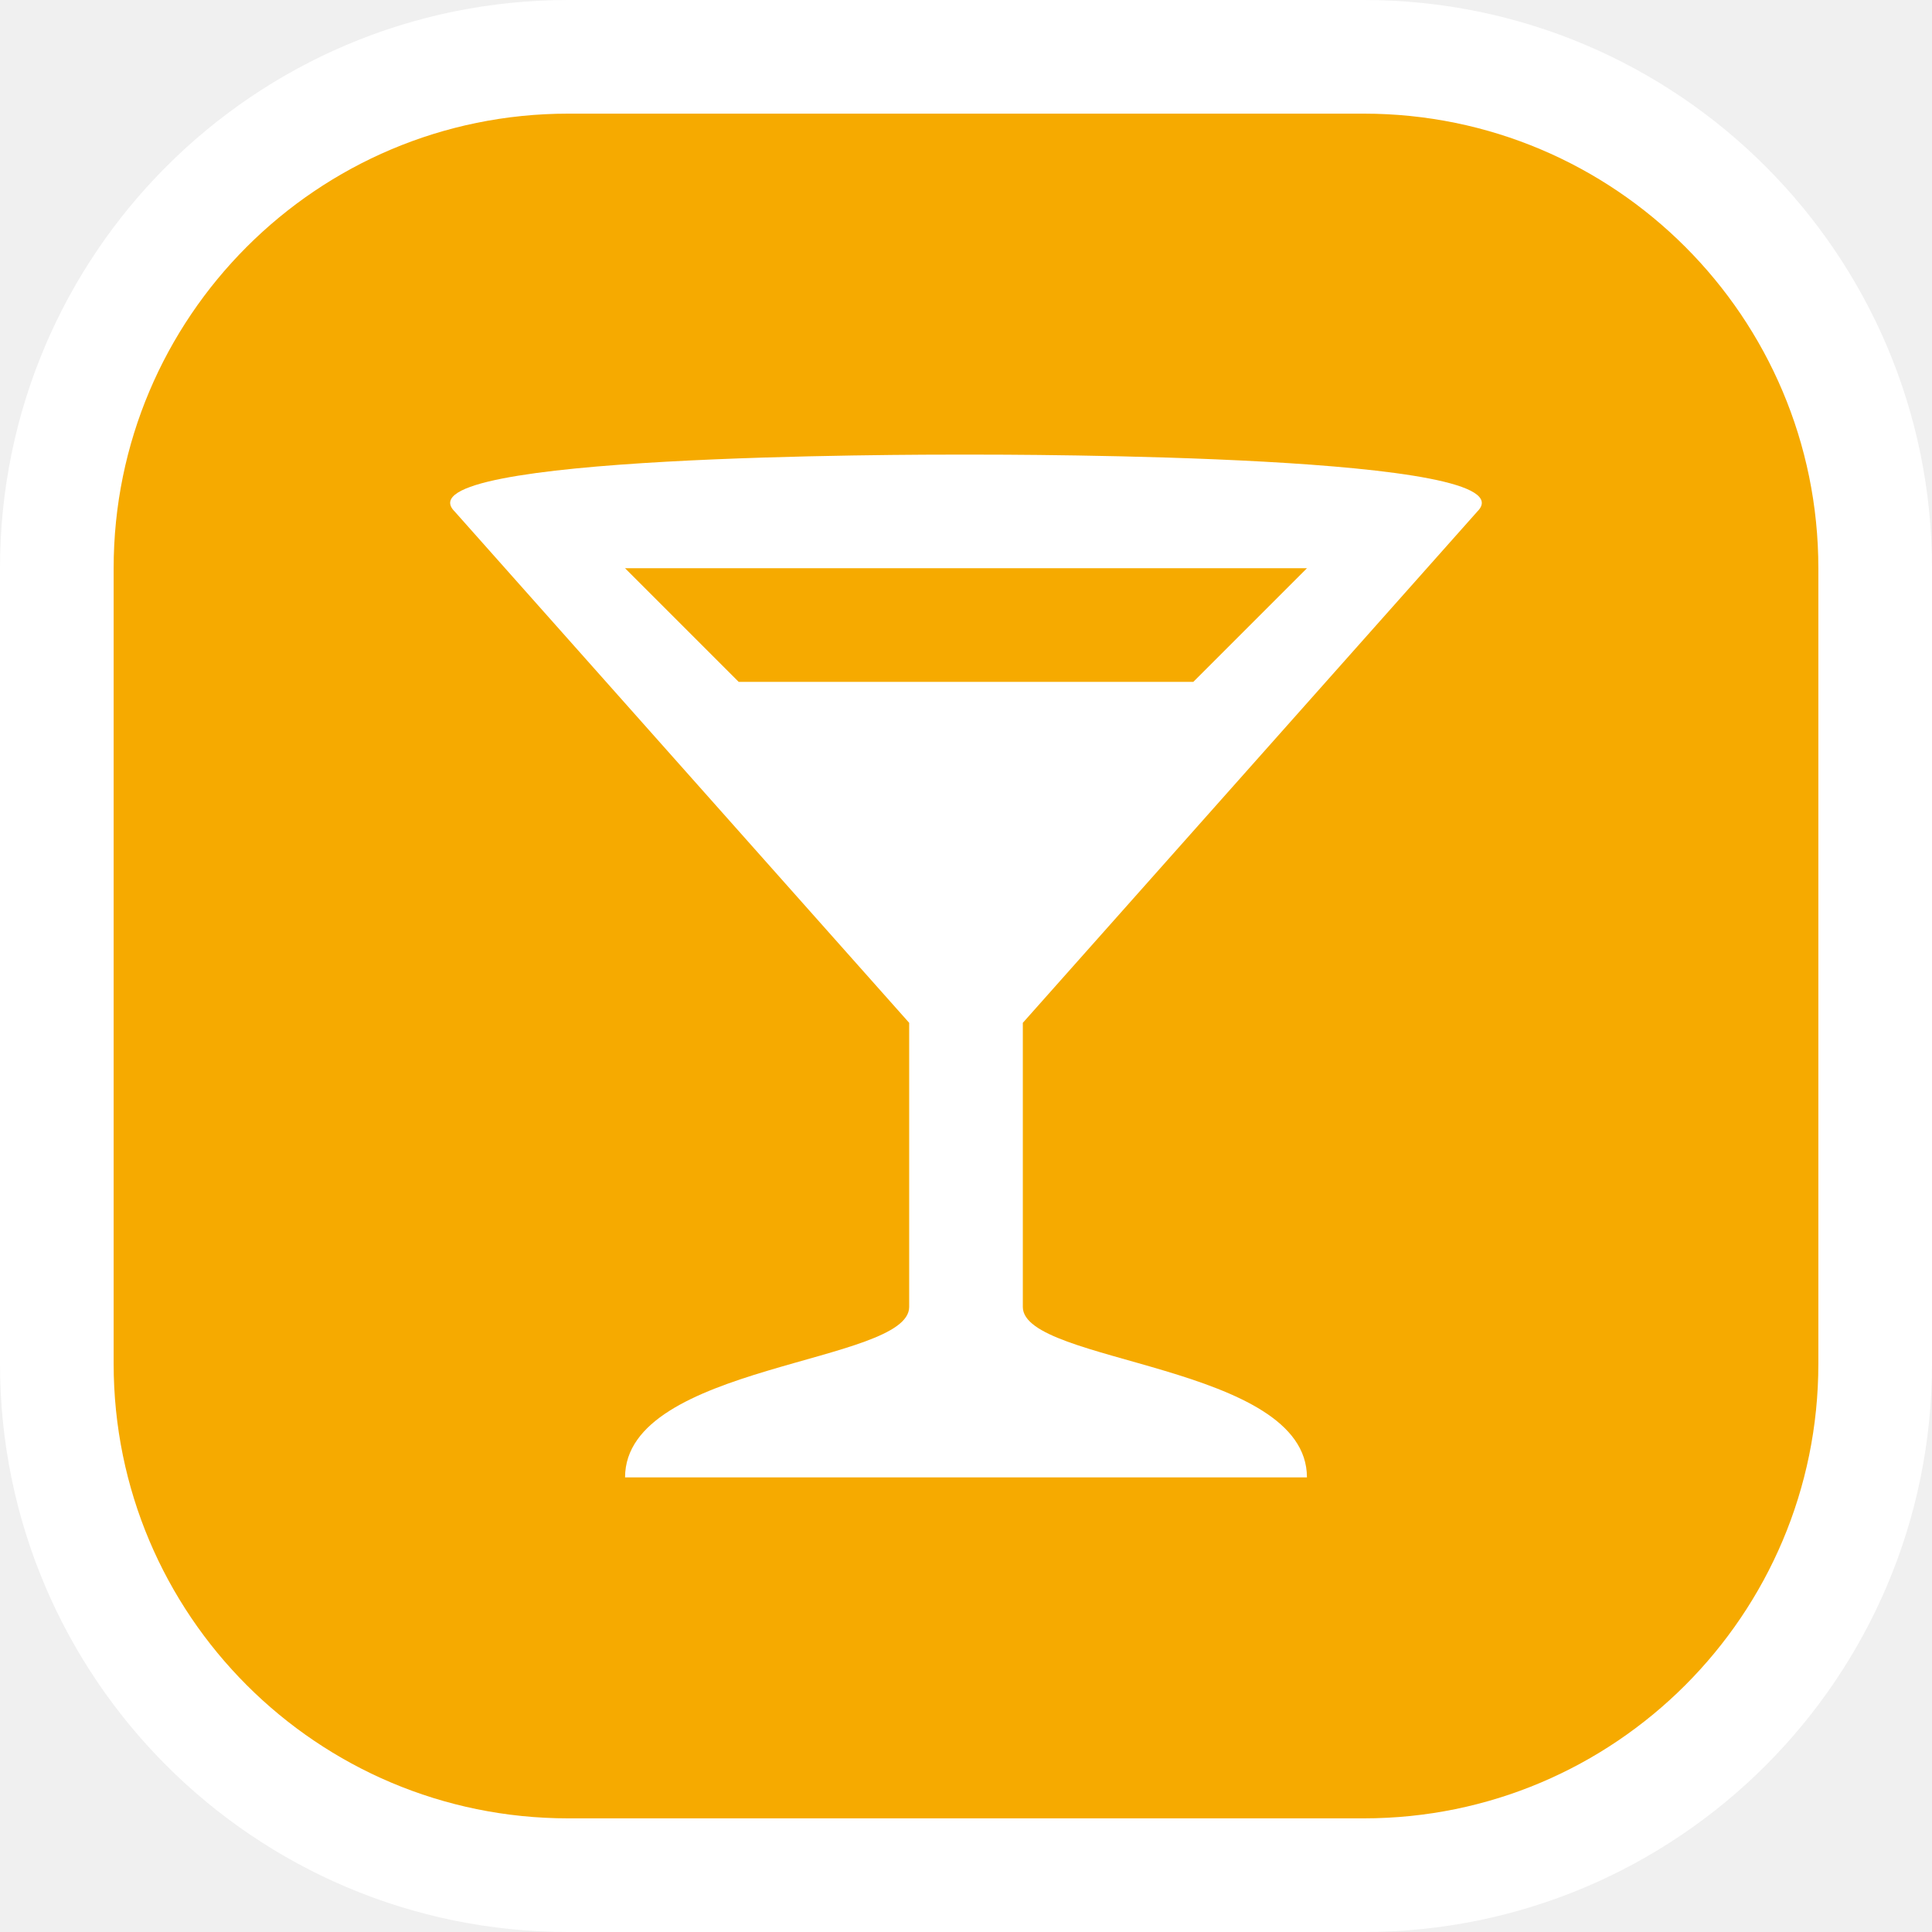
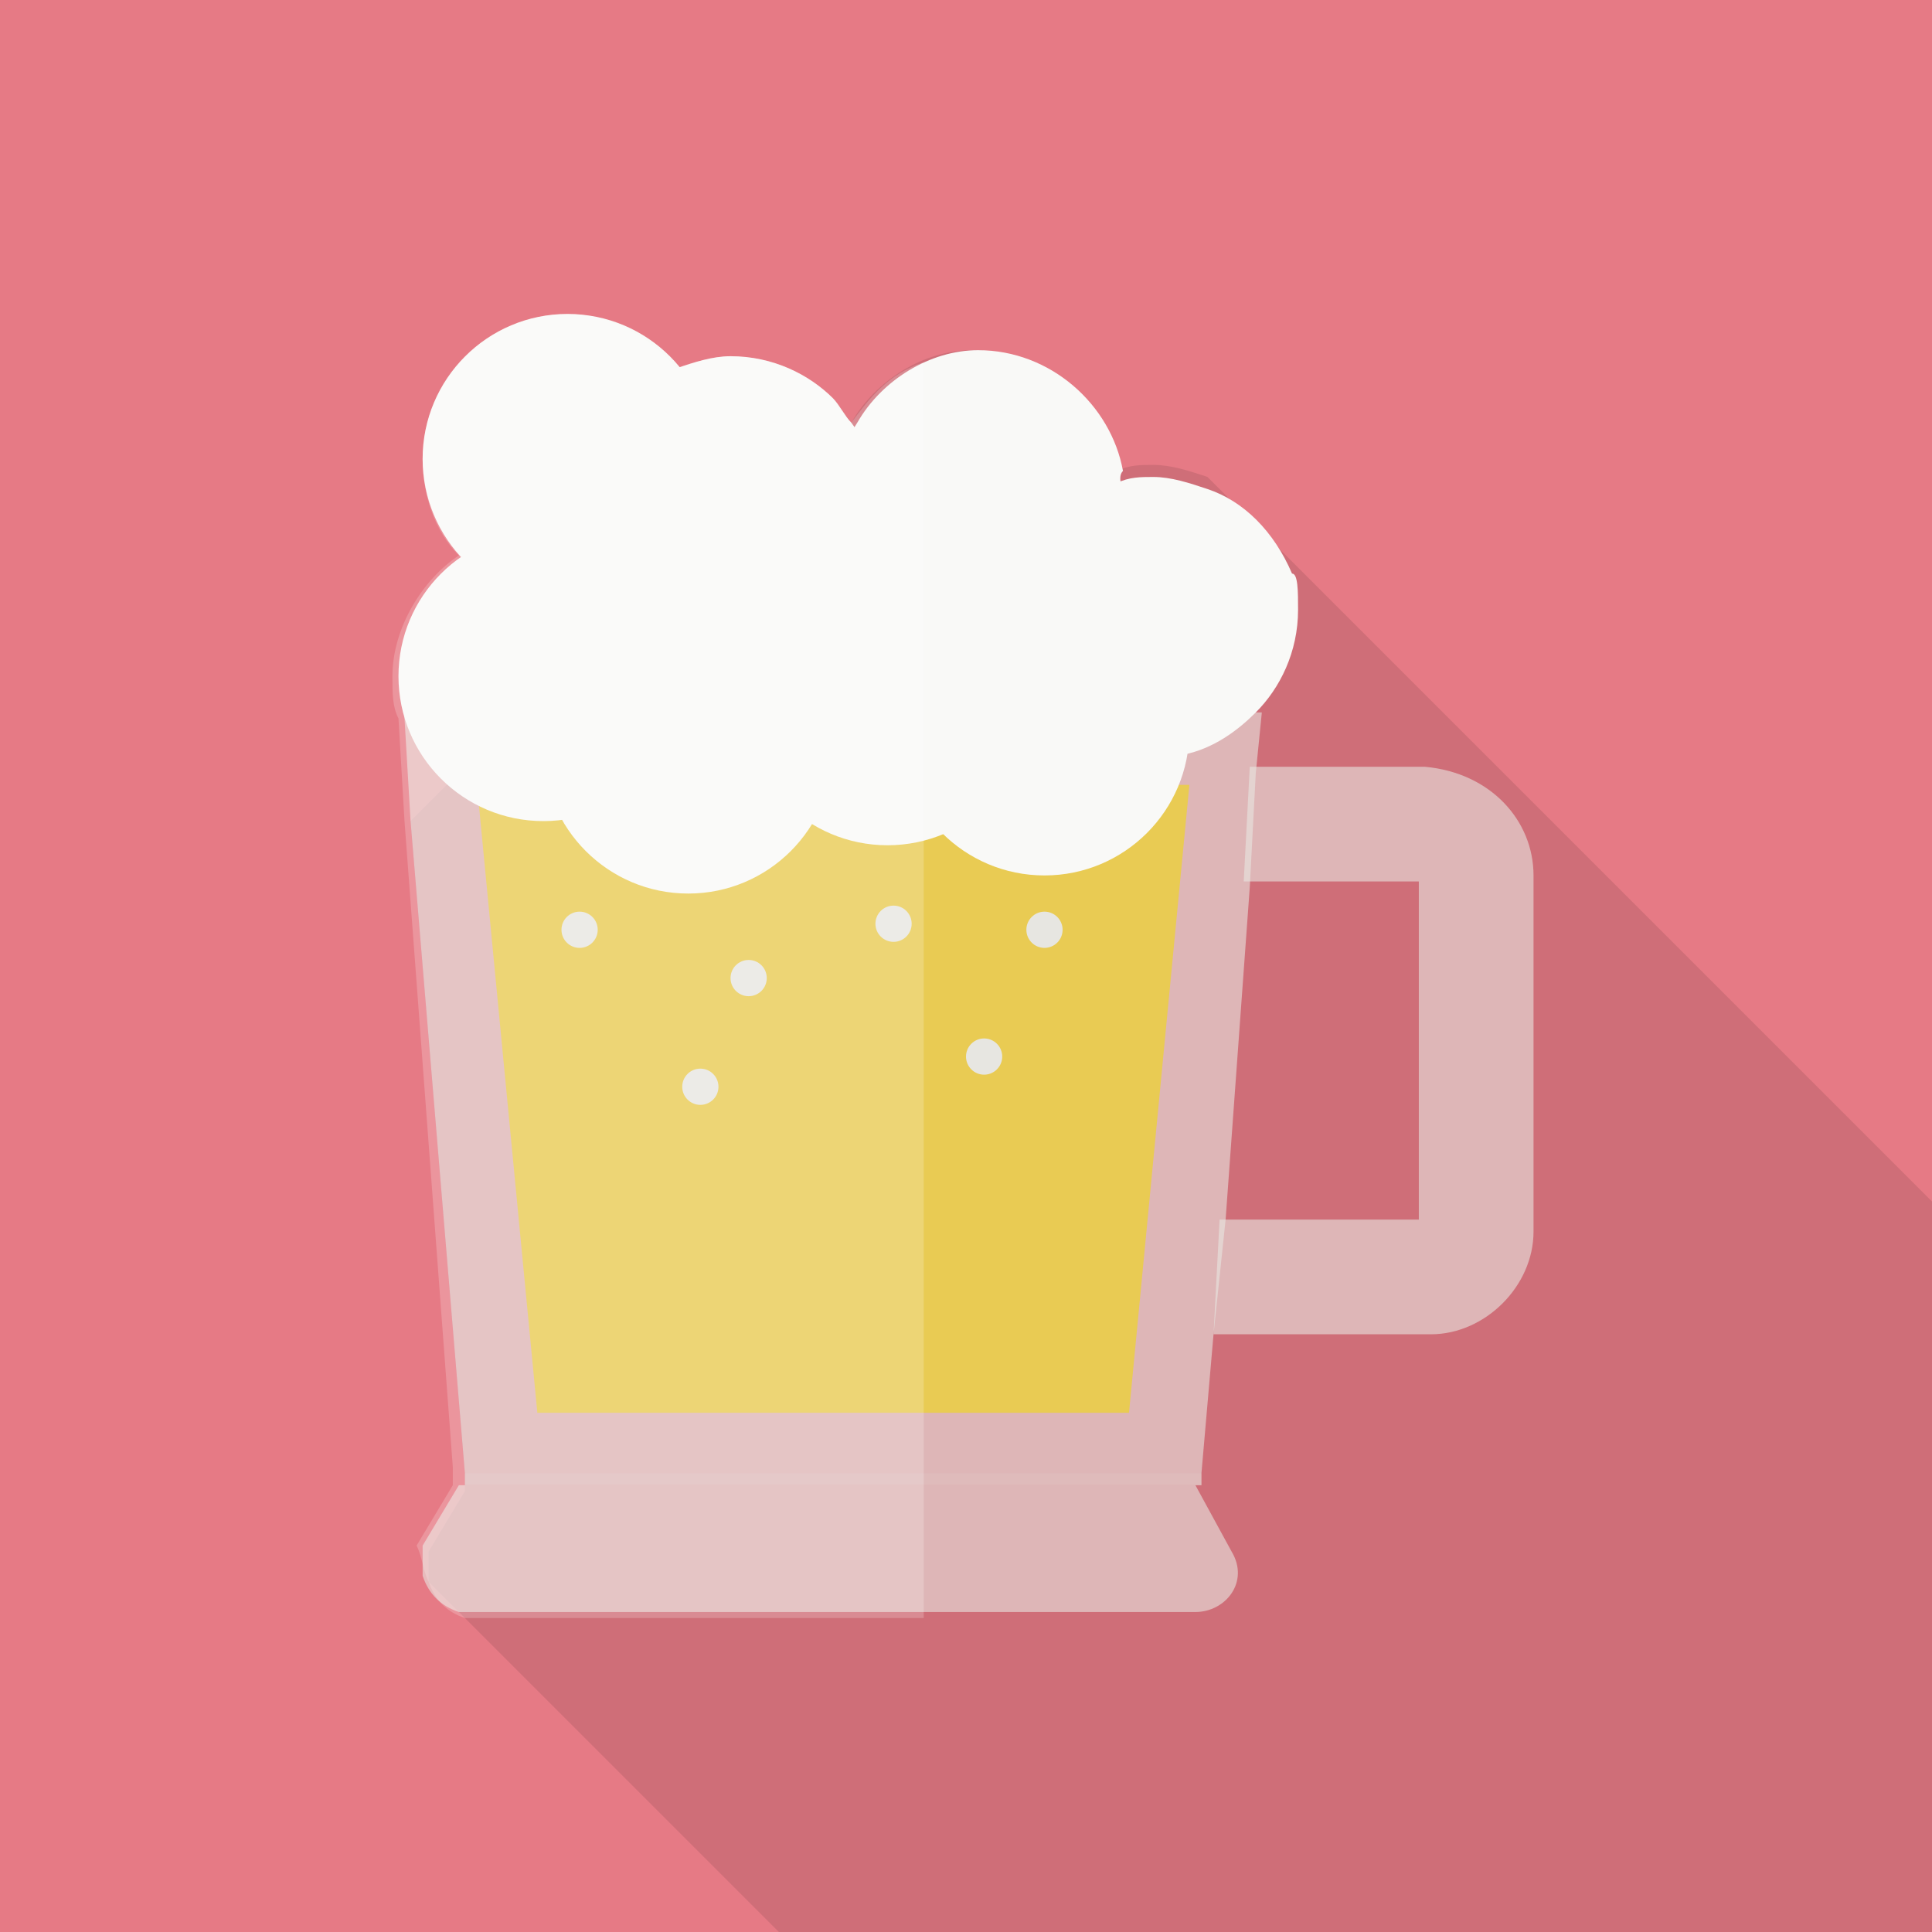
- <svg xmlns="http://www.w3.org/2000/svg" viewBox="0 0 17 17" height="17" width="17">
-   <rect fill="none" x="0" y="0" width="17" height="17" />
-   <rect x="1" y="1" rx="4" ry="4" width="15" height="15" stroke="#ffffff" style="stroke-linejoin:round;stroke-miterlimit:4;" fill="#ffffff" stroke-width="2" />
-   <rect x="1" y="1" width="15" height="15" rx="4" ry="4" fill="#f6aa00" />
-   <path fill="#ffffff" transform="translate(3 3)" d="M5.488,1C4.976,1,0.5,1,1,1.5L5,6v2.5C5,9,2.5,9,2.5,10h6  C8.5,9,6,9,6,8.5V6l4-4.5C10.5,1,6.001,1,5.488,1z M2.5,2h6l-1,1h-4L2.5,2z" />
+ <svg xmlns="http://www.w3.org/2000/svg" version="1.1" id="_x31_" x="0px" y="0px" viewBox="0 0 32 32" style="enable-background:new 0 0 32 32;" xml:space="preserve">
+   <style type="text/css">
+ 	.st0{fill:#E67A85;}
+ 	.st1{opacity:0.1;fill:#040000;enable-background:new    ;}
+ 	.st2{opacity:0.6;fill:#E7E6E1;enable-background:new    ;}
+ 	.st3{fill:#E9CB53;}
+ 	.st4{fill:#F9F9F7;}
+ 	.st5{fill:#E7E6E1;}
+ 	.st6{opacity:0.1;fill:#E7E6E1;enable-background:new    ;}
+ 	.st7{opacity:0.2;fill:#FFFFFF;enable-background:new    ;}
+ </style>
+   <g>
+     <rect y="0" class="st0" width="32" height="32" />
+     <path class="st1" d="M32,19.9V32H12.9l-5.8-5.8c0-0.2,0-0.3,0-0.5l0.6-1l0-0.3L6.8,13.6L7.4,13l6.4-6.4C13.9,6.7,14,6.9,14.1,7   c0.4-0.7,1.2-1.2,2-1.2c1.2,0,2.2,0.9,2.4,2c0.2-0.1,0.4-0.1,0.6-0.1c0.3,0,0.6,0.1,0.9,0.2L32,19.9z" />
+     <g>
+       <g>
+         <polygon class="st2" points="20.9,11.8 20.8,12.8 20.8,12.8 20.7,14.7 20.3,20.2 20.1,22.1 19.9,24.4 19.9,24.6 7.7,24.6      7.7,24.4 6.8,13.6 6.7,11.9 6.7,11.8    " />
+         <path class="st2" d="M19.8,26.7h-12c-0.1,0-0.1,0-0.2,0c-0.3-0.1-0.5-0.3-0.6-0.6c0-0.2,0-0.3,0-0.5l0.6-1h12.2l0.6,1.1     C20.7,26.2,20.3,26.7,19.8,26.7z" />
+         <polygon class="st3" points="18.7,23.4 8.9,23.4 7.9,13 19.7,13    " />
+         <path class="st2" d="M25.4,14.5v5.9c0,0.9-0.8,1.7-1.7,1.7h-3.6l0.1-1.9h3.3v-5.6h-2.9l0.1-1.9h2.9     C24.7,12.8,25.4,13.6,25.4,14.5z" />
+         <circle class="st4" cx="9" cy="11.2" r="2.4" />
+         <circle class="st4" cx="9.4" cy="7.6" r="2.4" />
+         <circle class="st4" cx="11.4" cy="12.4" r="2.4" />
+         <circle class="st4" cx="14.7" cy="11.6" r="2.4" />
+         <circle class="st4" cx="17.3" cy="12.1" r="2.4" />
+         <path class="st4" d="M18.6,8.2c0,0.6-0.2,1.2-0.6,1.6c-0.3,0.3-0.7,0.6-1.1,0.7c0,0,0,0,0,0c-0.2,0.1-0.4,0.1-0.6,0.1     c-0.2,0-0.4,0-0.7-0.1c-0.6-0.2-1-0.5-1.3-1c0-0.1-0.1-0.1-0.1-0.2c-0.2-0.3-0.3-0.7-0.3-1.1c0-0.5,0.1-0.9,0.3-1.2     c0.4-0.7,1.2-1.2,2-1.2c1.2,0,2.2,0.9,2.4,2C18.5,7.9,18.6,8.1,18.6,8.2z" />
+         <path class="st4" d="M21.5,10.1c0,0.7-0.3,1.3-0.7,1.7c-0.3,0.3-0.7,0.6-1.2,0.7c-0.2,0-0.3,0.1-0.5,0.1c-0.7,0-1.3-0.3-1.7-0.7     c-0.1-0.1-0.2-0.3-0.3-0.4c-0.2-0.2-0.3-0.5-0.3-0.8c0,0,0-0.1,0-0.1c0-0.1,0-0.2,0-0.3c0-0.1,0-0.2,0-0.3c0.1-1,0.8-1.7,1.7-2     c0.2-0.1,0.4-0.1,0.6-0.1c0.3,0,0.6,0.1,0.9,0.2c0.6,0.2,1.1,0.7,1.4,1.4C21.5,9.5,21.5,9.8,21.5,10.1z" />
+         <path class="st4" d="M14.5,8.3c0,0.4-0.1,0.7-0.2,1c0,0.1-0.1,0.2-0.1,0.2c-0.3,0.5-0.7,0.8-1.3,1c-0.1,0-0.2,0.1-0.4,0.1     c-0.1,0-0.3,0-0.4,0c-0.3,0-0.6-0.1-0.8-0.2c-0.2-0.1-0.5-0.2-0.7-0.4c-0.1,0-0.1-0.1-0.1-0.1c-0.1-0.1-0.1-0.1-0.2-0.2     C10.1,9.6,9.9,9.3,9.8,9C9.8,8.8,9.7,8.5,9.7,8.3c0-1,0.6-1.9,1.5-2.2c0.3-0.1,0.6-0.2,0.9-0.2c0.7,0,1.3,0.3,1.7,0.7     C13.9,6.7,14,6.9,14.1,7C14.4,7.4,14.5,7.8,14.5,8.3z" />
+         <circle class="st5" cx="9.6" cy="15.4" r="0.3" />
+         <circle class="st5" cx="11.6" cy="18" r="0.3" />
+         <circle class="st5" cx="12.4" cy="16.2" r="0.3" />
+         <circle class="st5" cx="14.8" cy="15.3" r="0.3" />
+         <circle class="st5" cx="16.3" cy="17.5" r="0.3" />
+         <circle class="st5" cx="17.3" cy="15.4" r="0.3" />
+         <polygon class="st6" points="19.9,24.4 19.9,24.6 7.7,24.6 7.7,24.4    " />
+       </g>
+       <path class="st7" d="M14.1,7c-0.1-0.1-0.2-0.2-0.3-0.4c-0.4-0.4-1-0.7-1.7-0.7c-0.3,0-0.6,0.1-0.9,0.2c-0.4-0.5-1.1-0.9-1.8-0.9    C8.1,5.2,7,6.3,7,7.6c0,0.6,0.2,1.2,0.6,1.6c-0.6,0.4-1.1,1.2-1.1,2c0,0.3,0,0.5,0.1,0.7l0.1,1.7l0.8,10.7l0,0.3l-0.6,1    C7,25.8,7,26,7.1,26.2c0.1,0.3,0.3,0.5,0.6,0.6c0.1,0,0.1,0,0.2,0h7.4V6C14.7,6.2,14.4,6.6,14.1,7z" />
+     </g>
+   </g>
</svg>
